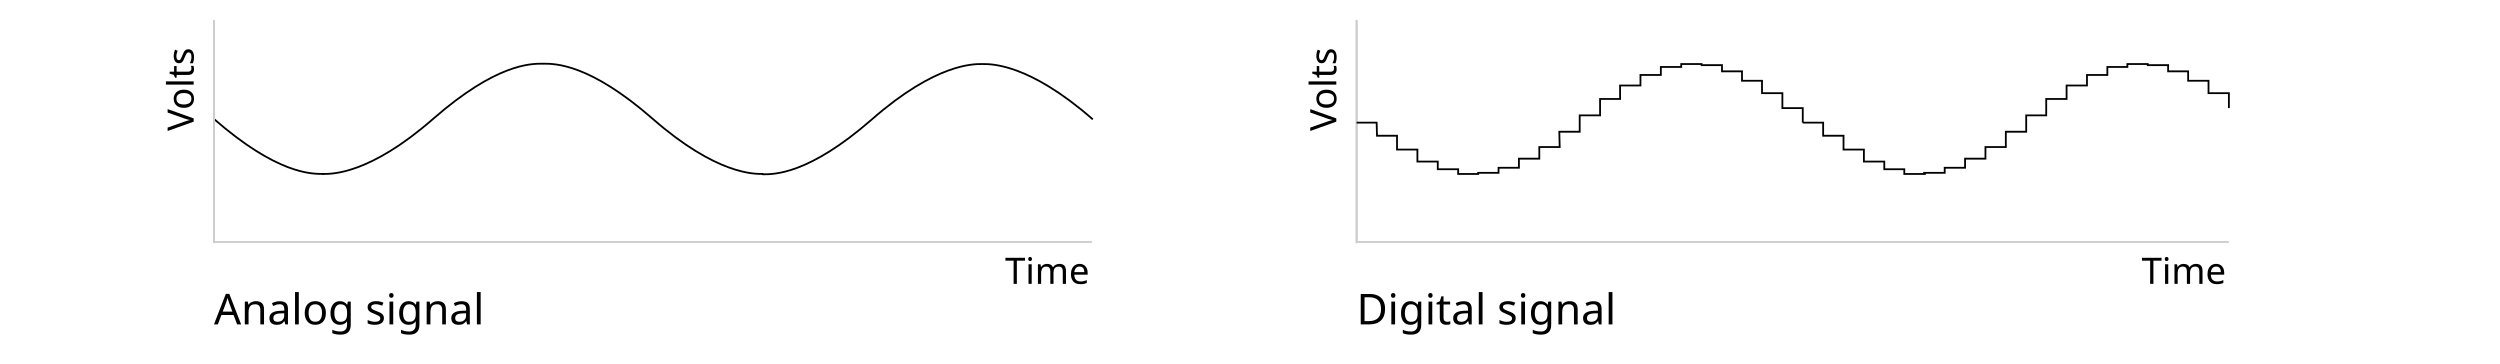
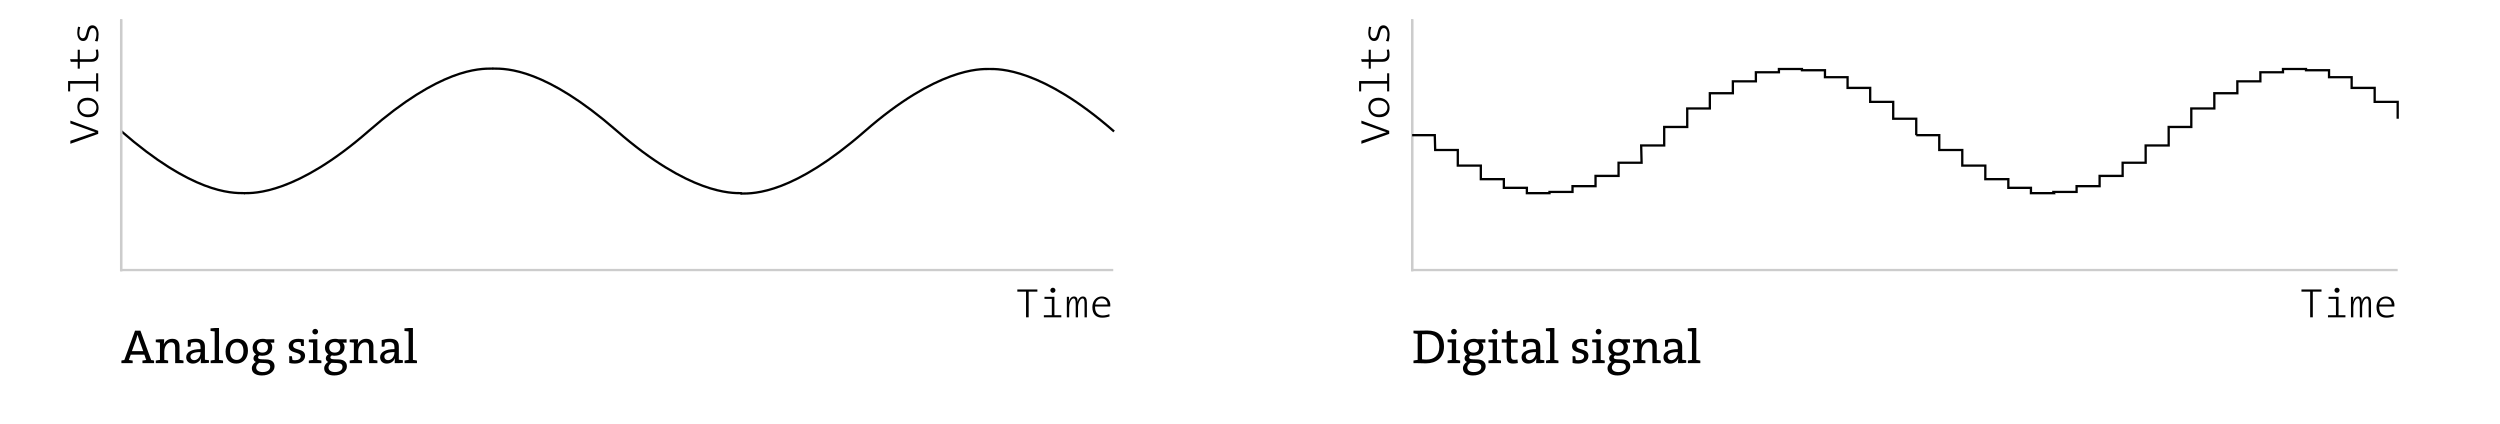
- <svg xmlns="http://www.w3.org/2000/svg" version="1.1" id="Layer_1" x="0px" y="0px" viewBox="0 0 687 100" enable-background="new 0 0 687 100" xml:space="preserve">
-   <line fill="none" stroke="#CCCCCC" stroke-width="0.5" x1="372.8" y1="5.5" x2="372.8" y2="66.8" />
-   <path fill="none" stroke="#010101" stroke-width="0.117" d="M613.2,100" />
-   <line fill="none" stroke="#CCCCCC" stroke-width="0.5" x1="372.9" y1="66.5" x2="612.5" y2="66.5" />
+ <svg xmlns="http://www.w3.org/2000/svg" version="1.1" id="Layer_1" x="0px" y="0px" width="650px" height="110px" viewBox="-19 0 650 110" enable-background="new -19 0 650 110" xml:space="preserve">
+   <line fill="none" stroke="#CCCCCC" stroke-width="0.6" x1="348.162" y1="5.001" x2="348.162" y2="70.532" />
+   <line fill="none" stroke="#CCCCCC" stroke-width="0.6" x1="348.269" y1="70.21" x2="604.399" y2="70.21" />
  <g>
-     <text transform="matrix(1 0 0 1 588.5214 77.9991)" font-family="'TheSansMono-W3Light'" font-size="10.034">Time</text>
+     <g enable-background="new    ">
+       <path d="M582.329,75.83v6.672h-0.687V75.83h-2.264v-0.568h5.214v0.568H582.329z" />
+       <path d="M586.275,82.502v-0.547h2.07v-4.248h-1.909v-0.536h2.585v4.784h1.792v0.547H586.275z M589.29,75.465    c0,0.365-0.29,0.665-0.665,0.665c-0.364,0-0.665-0.3-0.665-0.665c0-0.364,0.301-0.654,0.665-0.654    C589,74.811,589.29,75.101,589.29,75.465z" />
+       <path d="M596.852,82.502v-3.529c0-0.954-0.096-1.373-0.536-1.373c-0.558,0-1.158,1.041-1.158,2.328v2.574h-0.601v-3.476    c0-1.008-0.14-1.427-0.579-1.427c-0.548,0-1.116,1.041-1.116,2.328v2.574h-0.611v-5.331h0.579c0,0.461-0.032,0.868-0.086,1.341    l0.011,0.011c0.204-0.858,0.676-1.438,1.373-1.438c0.708,0,0.955,0.568,0.912,1.416c0.215-0.848,0.687-1.416,1.395-1.416    c0.74,0,1.03,0.601,1.03,1.673v3.744H596.852z" />
+       <path d="M603.534,79.702h-3.937c-0.011,0.043-0.011,0.086-0.011,0.14c0,1.566,0.805,2.178,1.995,2.178    c0.558,0,1.33-0.161,1.716-0.354l0.064,0.59c-0.482,0.204-1.223,0.344-1.898,0.344c-1.599,0-2.574-0.869-2.574-2.746    c0-1.588,0.997-2.778,2.445-2.778c1.459,0,2.221,1.094,2.221,2.231C603.556,79.392,603.556,79.552,603.534,79.702z M601.292,77.6    c-0.794,0-1.512,0.568-1.641,1.577h3.186C602.837,78.2,602.161,77.6,601.292,77.6z" />
+     </g>
  </g>
  <g>
-     <text transform="matrix(0 -1 1 0 367.2178 35.9948)" font-family="'TheSansMono-W3Light'" font-size="10.034">Volts</text>
+     <g enable-background="new    ">
+       <path d="M342.195,34.017v0.794l-7.24,2.575v-0.794l4.966-1.695c0.44-0.15,1.02-0.354,1.566-0.515v-0.011    c-0.525-0.139-1.072-0.343-1.62-0.536l-4.912-1.749v-0.729L342.195,34.017z" />
+       <path d="M342.292,28.043c0,1.427-0.88,2.435-2.746,2.435c-1.491,0-2.778-0.998-2.778-2.628c0-1.255,0.697-2.435,2.682-2.435    C341.005,25.415,342.292,26.456,342.292,28.043z M337.325,27.936c0,0.923,0.676,1.834,2.167,1.834    c1.416,0,2.231-0.708,2.231-1.845c0-0.922-0.676-1.812-2.242-1.812C338.141,26.112,337.325,26.777,337.325,27.936z" />
+       <path d="M334.901,21.747v2.017h-0.537v-2.692h7.284v-2.017h0.547v4.709h-0.547v-2.017H334.901z" />
+       <path d="M342.281,14.292c0,1.03-0.525,1.77-1.781,1.77h-3.089v1.791h-0.547v-1.791h-1.803l-0.182-0.676h1.984V12.93h0.547v2.456    h2.854c1.051,0,1.427-0.536,1.427-1.276c0-0.365-0.043-0.836-0.14-1.169l0.568-0.075    C342.228,13.284,342.281,13.874,342.281,14.292z" />
+       <path d="M342.292,8.908c0,0.718-0.086,1.384-0.279,1.877l-0.676-0.139c0.247-0.494,0.397-1.116,0.397-1.856    c0-0.729-0.301-1.491-0.944-1.491c-1.48,0-0.558,3.358-2.521,3.358c-0.837,0-1.513-0.729-1.513-2.135    c0-0.558,0.086-1.148,0.193-1.577l0.579,0.107c-0.172,0.515-0.247,1.019-0.247,1.545c0,0.912,0.397,1.352,0.891,1.352    c1.405,0,0.536-3.369,2.521-3.369C341.788,6.58,342.292,7.738,342.292,8.908z" />
+     </g>
  </g>
  <g>
-     <text transform="matrix(1 0 0 1 372.791 89.1485)" fill="#010101" font-family="'TheSerif-HP5Plain'" font-size="11.706">Digital signal</text>
+     <g enable-background="new    ">
+       <path fill="#010101" d="M351.719,94.471c-0.852,0-1.665-0.05-2.128-0.05h-1.088v-0.676c0.325-0.075,0.713-0.138,1.088-0.162v-6.77    c-0.375-0.025-0.763-0.088-1.088-0.163v-0.675h1.063c0.663,0,1.626-0.038,2.54-0.038c2.715,0,4.329,1.264,4.329,4.167    C356.436,92.994,354.483,94.471,351.719,94.471z M352.006,86.876c-0.45,0-0.95,0.025-1.276,0.038v6.506    c0.326,0.05,0.776,0.075,1.127,0.075c1.989,0,3.365-1.026,3.365-3.315C355.222,88.027,354.195,86.876,352.006,86.876z" />
+       <path fill="#010101" d="M357.375,94.421v-0.676c0.325-0.075,0.713-0.138,1.088-0.162v-4.492c-0.3-0.05-0.726-0.101-1.088-0.125    V88.29c0.625-0.075,1.488-0.125,2.214-0.088v5.381c0.363,0.024,0.738,0.087,1.052,0.162v0.676H357.375z M359.039,86.964    c-0.413,0-0.751-0.313-0.751-0.726c0-0.413,0.338-0.738,0.751-0.738c0.4,0,0.738,0.325,0.738,0.738    C359.777,86.639,359.439,86.964,359.039,86.964z" />
+       <path fill="#010101" d="M363.981,97.624c-1.602,0-2.615-0.663-2.615-1.864c0-0.726,0.476-1.339,1.039-1.651    c-0.375-0.163-0.613-0.514-0.613-0.926c0-0.438,0.275-0.852,0.688-1.052c-0.563-0.338-0.913-0.9-0.913-1.714    c0-1.251,0.938-2.327,2.64-2.327c0.338,0,0.563,0.037,0.876,0.112h2.114v0.889h-1.026c0.313,0.25,0.501,0.663,0.501,1.151    c0,1.275-0.863,2.252-2.628,2.252c-0.25,0-0.438-0.025-0.663-0.088c-0.263,0.125-0.4,0.325-0.4,0.525    c0,0.351,0.313,0.463,1.063,0.488l1.139,0.037c1.339,0.051,2.09,0.676,2.09,1.802C367.272,96.573,365.934,97.624,363.981,97.624z     M364.857,94.396l-1.201-0.05c-0.112,0-0.263,0-0.362-0.013c-0.488,0.338-0.801,0.751-0.801,1.227c0,0.738,0.7,1.176,1.676,1.176    c1.265,0,1.965-0.575,1.965-1.339C366.134,94.796,365.733,94.421,364.857,94.396z M364.157,88.928    c-0.938,0-1.477,0.601-1.477,1.389c0,0.864,0.513,1.364,1.438,1.364c0.889,0,1.439-0.5,1.439-1.364    C365.559,89.466,365.058,88.928,364.157,88.928z" />
+       <path fill="#010101" d="M367.999,94.421v-0.676c0.325-0.075,0.713-0.138,1.088-0.162v-4.492c-0.3-0.05-0.726-0.101-1.088-0.125    V88.29c0.625-0.075,1.488-0.125,2.214-0.088v5.381c0.363,0.024,0.738,0.087,1.052,0.162v0.676H367.999z M369.663,86.964    c-0.413,0-0.751-0.313-0.751-0.726c0-0.413,0.338-0.738,0.751-0.738c0.4,0,0.738,0.325,0.738,0.738    C370.401,86.639,370.063,86.964,369.663,86.964z" />
+       <path fill="#010101" d="M374.393,94.521c-1.276,0-1.664-0.526-1.664-1.865v-3.578h-1.276v-0.876h1.276v-2.015l1.126-0.312v2.327    h1.739v0.876h-1.739v3.178c0,1.026,0.2,1.302,0.889,1.302c0.288,0,0.563-0.038,0.788-0.101l0.113,0.927    C375.281,94.471,374.793,94.521,374.393,94.521z" />
+       <path fill="#010101" d="M380.399,94.421c0-0.438,0.013-0.889,0.075-1.238h-0.025c-0.3,0.763-1.089,1.351-2.114,1.351    c-1.026,0-1.727-0.638-1.727-1.639c0-1.339,1.389-2.127,3.729-2.127v-0.463c0-0.876-0.312-1.364-1.302-1.364    c-0.375,0-0.812,0.062-1.163,0.175c-0.025,0.313-0.088,0.664-0.15,1.014h-0.7v-1.701c0.625-0.2,1.376-0.351,2.114-0.351    c1.826,0,2.34,0.839,2.34,2.077v3.378c0.3,0.051,0.713,0.101,1.051,0.125v0.676C381.938,94.408,381.075,94.458,380.399,94.421z     M380.337,91.543c-1.952,0-2.628,0.488-2.628,1.176c0,0.538,0.376,0.927,0.951,0.927c1.001,0,1.677-0.989,1.677-1.965V91.543z" />
+       <path fill="#010101" d="M382.966,94.421v-0.676c0.312-0.075,0.688-0.138,1.051-0.162v-7.407c-0.301-0.051-0.713-0.101-1.076-0.126    v-0.675c0.638-0.075,1.477-0.126,2.202-0.088v8.296c0.363,0.024,0.738,0.087,1.051,0.162v0.676H382.966z" />
+       <path fill="#010101" d="M391.337,94.533c-0.488,0-1.051-0.05-1.464-0.162v-1.765h0.688c0.062,0.301,0.112,0.663,0.15,0.988    c0.212,0.051,0.487,0.062,0.738,0.062c0.838,0,1.413-0.375,1.413-0.976c0-1.376-3.128-0.562-3.128-2.728    c0-1.063,0.876-1.864,2.503-1.864c0.438,0,0.963,0.062,1.438,0.175v1.702h-0.688c-0.074-0.313-0.125-0.663-0.149-0.977    c-0.213-0.05-0.463-0.074-0.701-0.074c-0.838,0-1.264,0.35-1.264,0.913c0,1.401,3.115,0.625,3.115,2.69    C393.989,93.646,392.988,94.533,391.337,94.533z" />
+       <path fill="#010101" d="M394.966,94.421v-0.676c0.325-0.075,0.713-0.138,1.088-0.162v-4.492c-0.3-0.05-0.726-0.101-1.088-0.125    V88.29c0.625-0.075,1.488-0.125,2.214-0.088v5.381c0.363,0.024,0.738,0.087,1.052,0.162v0.676H394.966z M396.63,86.964    c-0.413,0-0.751-0.313-0.751-0.726c0-0.413,0.338-0.738,0.751-0.738c0.4,0,0.738,0.325,0.738,0.738    C397.368,86.639,397.03,86.964,396.63,86.964z" />
+       <path fill="#010101" d="M401.572,97.624c-1.602,0-2.614-0.663-2.614-1.864c0-0.726,0.475-1.339,1.038-1.651    c-0.375-0.163-0.613-0.514-0.613-0.926c0-0.438,0.275-0.852,0.688-1.052c-0.563-0.338-0.914-0.9-0.914-1.714    c0-1.251,0.938-2.327,2.641-2.327c0.338,0,0.562,0.037,0.876,0.112h2.114v0.889h-1.025c0.312,0.25,0.5,0.663,0.5,1.151    c0,1.275-0.863,2.252-2.628,2.252c-0.25,0-0.438-0.025-0.663-0.088c-0.263,0.125-0.4,0.325-0.4,0.525    c0,0.351,0.313,0.463,1.063,0.488l1.139,0.037c1.339,0.051,2.09,0.676,2.09,1.802C404.863,96.573,403.524,97.624,401.572,97.624z     M402.448,94.396l-1.201-0.05c-0.112,0-0.263,0-0.362-0.013c-0.488,0.338-0.801,0.751-0.801,1.227c0,0.738,0.7,1.176,1.677,1.176    c1.264,0,1.964-0.575,1.964-1.339C403.725,94.796,403.324,94.421,402.448,94.396z M401.748,88.928    c-0.938,0-1.477,0.601-1.477,1.389c0,0.864,0.513,1.364,1.438,1.364c0.889,0,1.439-0.5,1.439-1.364    C403.149,89.466,402.648,88.928,401.748,88.928z" />
+       <path fill="#010101" d="M410.632,94.421v-4.004c0-0.876-0.237-1.401-1.051-1.401c-1.026,0-1.777,1.051-1.777,2.428v2.14    c0.338,0.024,0.701,0.074,1.001,0.162v0.676h-3.215v-0.676c0.325-0.075,0.713-0.138,1.088-0.162v-4.492    c-0.3-0.05-0.726-0.101-1.088-0.125V88.29c0.625-0.075,1.488-0.125,2.177-0.088c0,0.363-0.025,0.938-0.088,1.313h0.013    c0.363-0.851,1.139-1.426,2.202-1.426c1.414,0,1.864,0.889,1.864,1.989v3.504c0.363,0.024,0.738,0.087,1.039,0.162v0.676H410.632z    " />
+       <path fill="#010101" d="M417.29,94.421c0-0.438,0.013-0.889,0.075-1.238h-0.025c-0.3,0.763-1.089,1.351-2.114,1.351    c-1.026,0-1.727-0.638-1.727-1.639c0-1.339,1.389-2.127,3.729-2.127v-0.463c0-0.876-0.312-1.364-1.302-1.364    c-0.375,0-0.812,0.062-1.163,0.175c-0.025,0.313-0.088,0.664-0.15,1.014h-0.7v-1.701c0.625-0.2,1.376-0.351,2.114-0.351    c1.826,0,2.34,0.839,2.34,2.077v3.378c0.3,0.051,0.713,0.101,1.051,0.125v0.676C418.829,94.408,417.966,94.458,417.29,94.421z     M417.228,91.543c-1.952,0-2.628,0.488-2.628,1.176c0,0.538,0.376,0.927,0.951,0.927c1.001,0,1.677-0.989,1.677-1.965V91.543z" />
+       <path fill="#010101" d="M419.855,94.421v-0.676c0.312-0.075,0.688-0.138,1.051-0.162v-7.407c-0.301-0.051-0.713-0.101-1.076-0.126    v-0.675c0.638-0.075,1.477-0.126,2.202-0.088v8.296c0.363,0.024,0.738,0.087,1.051,0.162v0.676H419.855z" />
+     </g>
  </g>
-   <line fill="none" stroke="#CCCCCC" stroke-width="0.5" x1="372.8" y1="5.5" x2="372.8" y2="66.8" />
+   <line fill="none" stroke="#CCCCCC" stroke-width="0.6" x1="348.162" y1="5.001" x2="348.162" y2="70.532" />
  <g>
-     <path fill="none" stroke="#010101" stroke-width="0.5" stroke-linecap="round" d="M58.8,32.7c17.3,15.1,26.7,15.1,30,15.1" />
-     <path fill="none" stroke="#010101" stroke-width="0.5" stroke-linecap="round" d="M88.8,47.8c2.2,0,12.6,0.3,30.3-15.2   c17.3-15.1,26.7-15.1,30-15.1" />
-     <path fill="none" stroke="#010101" stroke-width="0.5" stroke-linecap="round" d="M269.9,17.6c-2.2,0-12.6-0.3-30.3,15.2   c-17.3,15.1-26.7,15.1-30,15.1" />
-     <path fill="none" stroke="#010101" stroke-width="0.5" stroke-linecap="round" d="M209.6,47.8c-2.2,0-12.6,0.3-30.3-15.2   c-17.3-15.1-26.7-15.1-30-15.1" />
+     <path fill="none" stroke="#010101" stroke-width="0.6" stroke-linecap="round" d="M12.497,34.079   C30.991,50.22,41.04,50.22,44.567,50.22" />
+     <path fill="none" stroke="#010101" stroke-width="0.6" stroke-linecap="round" d="M44.567,50.22   c2.352,0,13.469,0.321,32.391-16.248C95.451,17.83,105.5,17.83,109.027,17.83" />
+     <path fill="none" stroke="#010101" stroke-width="0.6" stroke-linecap="round" d="M238.162,17.937   c-2.352,0-13.469-0.32-32.391,16.249c-18.493,16.142-28.542,16.142-32.069,16.142" />
+     <path fill="none" stroke="#010101" stroke-width="0.6" stroke-linecap="round" d="M173.702,50.22   c-2.352,0-13.47,0.321-32.391-16.248c-18.494-16.143-28.543-16.143-32.07-16.143" />
  </g>
-   <line fill="none" stroke="#CCCCCC" stroke-width="0.5" x1="58.8" y1="5.5" x2="58.8" y2="66.8" />
-   <path fill="#010101" d="M299.2,100" />
-   <line fill="none" stroke="#CCCCCC" stroke-width="0.5" x1="58.9" y1="66.5" x2="300.1" y2="66.5" />
+   <line fill="none" stroke="#CCCCCC" stroke-width="0.6" x1="12.497" y1="5.001" x2="12.497" y2="70.532" />
+   <line fill="none" stroke="#CCCCCC" stroke-width="0.6" x1="12.604" y1="70.21" x2="270.446" y2="70.21" />
  <g>
-     <text transform="matrix(1 0 0 1 276.1968 77.9991)" font-family="'TheSansMono-W3Light'" font-size="10.034">Time</text>
+     <g enable-background="new    ">
+       <path d="M248.456,75.83v6.672h-0.687V75.83h-2.264v-0.568h5.213v0.568H248.456z" />
+       <path d="M252.402,82.502v-0.547h2.07v-4.248h-1.91v-0.536h2.585v4.784h1.792v0.547H252.402z M255.417,75.465    c0,0.365-0.29,0.665-0.665,0.665c-0.365,0-0.665-0.3-0.665-0.665c0-0.364,0.3-0.654,0.665-0.654    C255.127,74.811,255.417,75.101,255.417,75.465z" />
+       <path d="M262.979,82.502v-3.529c0-0.954-0.097-1.373-0.537-1.373c-0.558,0-1.158,1.041-1.158,2.328v2.574h-0.601v-3.476    c0-1.008-0.139-1.427-0.579-1.427c-0.547,0-1.116,1.041-1.116,2.328v2.574h-0.611v-5.331h0.58c0,0.461-0.032,0.868-0.086,1.341    l0.011,0.011c0.204-0.858,0.676-1.438,1.373-1.438c0.708,0,0.955,0.568,0.912,1.416c0.214-0.848,0.687-1.416,1.395-1.416    c0.74,0,1.03,0.601,1.03,1.673v3.744H262.979z" />
+       <path d="M269.661,79.702h-3.937c-0.011,0.043-0.011,0.086-0.011,0.14c0,1.566,0.804,2.178,1.995,2.178    c0.558,0,1.33-0.161,1.716-0.354l0.064,0.59c-0.483,0.204-1.223,0.344-1.899,0.344c-1.598,0-2.574-0.869-2.574-2.746    c0-1.588,0.998-2.778,2.446-2.778c1.458,0,2.22,1.094,2.22,2.231C269.682,79.392,269.682,79.552,269.661,79.702z M267.419,77.6    c-0.794,0-1.513,0.568-1.642,1.577h3.186C268.963,78.2,268.288,77.6,267.419,77.6z" />
+     </g>
  </g>
  <g>
-     <text transform="matrix(0 -1 1 0 53.2212 35.9948)" font-family="'TheSansMono-W3Light'" font-size="10.034">Volts</text>
+     <g enable-background="new    ">
+       <path d="M6.534,34.017v0.794l-7.241,2.575v-0.794l4.967-1.695c0.439-0.15,1.019-0.354,1.566-0.515v-0.011    c-0.525-0.139-1.073-0.343-1.62-0.536l-4.913-1.749v-0.729L6.534,34.017z" />
+       <path d="M6.63,28.043c0,1.427-0.88,2.435-2.746,2.435c-1.491,0-2.778-0.998-2.778-2.628c0-1.255,0.697-2.435,2.682-2.435    C5.343,25.415,6.63,26.456,6.63,28.043z M1.664,27.936c0,0.923,0.676,1.834,2.167,1.834c1.416,0,2.231-0.708,2.231-1.845    c0-0.922-0.676-1.812-2.242-1.812C2.479,26.112,1.664,26.777,1.664,27.936z" />
+       <path d="M-0.761,21.747v2.017h-0.536v-2.692h7.284v-2.017h0.547v4.709H5.987v-2.017H-0.761z" />
+       <path d="M6.62,14.292c0,1.03-0.526,1.77-1.781,1.77H1.75v1.791H1.203v-1.791H-0.6l-0.183-0.676h1.985V12.93H1.75v2.456h2.854    c1.051,0,1.426-0.536,1.426-1.276c0-0.365-0.042-0.836-0.139-1.169l0.568-0.075C6.566,13.284,6.62,13.874,6.62,14.292z" />
+       <path d="M6.63,8.908c0,0.718-0.086,1.384-0.279,1.877l-0.676-0.139C5.922,10.152,6.072,9.53,6.072,8.79    c0-0.729-0.3-1.491-0.944-1.491c-1.48,0-0.558,3.358-2.521,3.358c-0.836,0-1.512-0.729-1.512-2.135    c0-0.558,0.086-1.148,0.193-1.577l0.58,0.107C1.696,7.566,1.621,8.071,1.621,8.597c0,0.912,0.397,1.352,0.891,1.352    c1.405,0,0.536-3.369,2.521-3.369C6.126,6.58,6.63,7.738,6.63,8.908z" />
+     </g>
  </g>
  <g>
-     <text transform="matrix(1 0 0 1 58.7944 89.1485)" fill="#010101" font-family="'TheSerif-HP5Plain'" font-size="11.706">Analog signal</text>
+     <g enable-background="new    ">
+       <path fill="#010101" d="M18.035,94.421v-0.676c0.3-0.062,0.65-0.125,0.976-0.15l-0.488-1.389h-3.528l-0.488,1.389    c0.325,0.025,0.688,0.088,0.988,0.15v0.676h-2.928v-0.676c0.225-0.062,0.538-0.125,0.763-0.138l2.778-7.632h1.401l2.79,7.632    c0.225,0.013,0.538,0.075,0.763,0.138v0.676H18.035z M17.159,88.303c-0.15-0.438-0.275-0.813-0.388-1.227h-0.025    c-0.101,0.4-0.226,0.788-0.363,1.214l-1.088,3.003h2.94L17.159,88.303z" />
+       <path fill="#010101" d="M26.544,94.421v-4.004c0-0.876-0.238-1.401-1.051-1.401c-1.026,0-1.777,1.051-1.777,2.428v2.14    c0.338,0.024,0.701,0.074,1.001,0.162v0.676h-3.216v-0.676c0.325-0.075,0.713-0.138,1.088-0.162v-4.492    c-0.3-0.05-0.726-0.101-1.088-0.125V88.29c0.625-0.075,1.489-0.125,2.177-0.088c0,0.363-0.025,0.938-0.088,1.313h0.013    c0.363-0.851,1.139-1.426,2.202-1.426c1.414,0,1.864,0.889,1.864,1.989v3.504c0.363,0.024,0.738,0.087,1.039,0.162v0.676H26.544z" />
+       <path fill="#010101" d="M33.202,94.421c0-0.438,0.012-0.889,0.075-1.238h-0.025c-0.3,0.763-1.088,1.351-2.114,1.351    s-1.727-0.638-1.727-1.639c0-1.339,1.389-2.127,3.729-2.127v-0.463c0-0.876-0.313-1.364-1.301-1.364    c-0.375,0-0.813,0.062-1.164,0.175c-0.025,0.313-0.088,0.664-0.15,1.014h-0.701v-1.701c0.625-0.2,1.376-0.351,2.115-0.351    c1.827,0,2.34,0.839,2.34,2.077v3.378c0.3,0.051,0.713,0.101,1.051,0.125v0.676C34.741,94.408,33.877,94.458,33.202,94.421z     M33.139,91.543c-1.952,0-2.627,0.488-2.627,1.176c0,0.538,0.375,0.927,0.951,0.927c1.001,0,1.677-0.989,1.677-1.965V91.543z" />
+       <path fill="#010101" d="M35.767,94.421v-0.676c0.313-0.075,0.688-0.138,1.051-0.162v-7.407c-0.3-0.051-0.713-0.101-1.076-0.126    v-0.675c0.638-0.075,1.477-0.126,2.202-0.088v8.296c0.363,0.024,0.738,0.087,1.051,0.162v0.676H35.767z" />
+       <path fill="#010101" d="M42.437,94.533c-1.702,0-2.79-0.976-2.79-3.128c0-1.864,1.151-3.315,3.028-3.315    c1.577,0,2.79,0.863,2.79,3.128C45.464,93.082,44.313,94.533,42.437,94.533z M42.574,89.028c-0.914,0-1.764,0.688-1.764,2.29    c0,1.438,0.601,2.265,1.751,2.265c0.926,0,1.739-0.727,1.739-2.277C44.301,89.854,43.7,89.028,42.574,89.028z" />
+       <path fill="#010101" d="M49.094,97.624c-1.602,0-2.615-0.663-2.615-1.864c0-0.726,0.476-1.339,1.039-1.651    c-0.375-0.163-0.613-0.514-0.613-0.926c0-0.438,0.275-0.852,0.688-1.052c-0.563-0.338-0.914-0.9-0.914-1.714    c0-1.251,0.938-2.327,2.64-2.327c0.338,0,0.563,0.037,0.876,0.112h2.114v0.889h-1.026c0.313,0.25,0.5,0.663,0.5,1.151    c0,1.275-0.863,2.252-2.627,2.252c-0.25,0-0.438-0.025-0.663-0.088c-0.263,0.125-0.4,0.325-0.4,0.525    c0,0.351,0.312,0.463,1.063,0.488l1.139,0.037c1.338,0.051,2.089,0.676,2.089,1.802C52.385,96.573,51.046,97.624,49.094,97.624z     M49.97,94.396l-1.201-0.05c-0.112,0-0.263,0-0.363-0.013c-0.488,0.338-0.801,0.751-0.801,1.227c0,0.738,0.701,1.176,1.677,1.176    c1.264,0,1.964-0.575,1.964-1.339C51.246,94.796,50.846,94.421,49.97,94.396z M49.269,88.928c-0.938,0-1.476,0.601-1.476,1.389    c0,0.864,0.513,1.364,1.438,1.364c0.889,0,1.439-0.5,1.439-1.364C50.67,89.466,50.17,88.928,49.269,88.928z" />
+       <path fill="#010101" d="M57.666,94.533c-0.488,0-1.051-0.05-1.464-0.162v-1.765h0.688c0.062,0.301,0.112,0.663,0.15,0.988    c0.213,0.051,0.488,0.062,0.738,0.062c0.838,0,1.414-0.375,1.414-0.976c0-1.376-3.128-0.562-3.128-2.728    c0-1.063,0.876-1.864,2.502-1.864c0.438,0,0.964,0.062,1.439,0.175v1.702h-0.688c-0.075-0.313-0.125-0.663-0.15-0.977    c-0.212-0.05-0.463-0.074-0.701-0.074c-0.838,0-1.264,0.35-1.264,0.913c0,1.401,3.116,0.625,3.116,2.69    C60.318,93.646,59.317,94.533,57.666,94.533z" />
+       <path fill="#010101" d="M61.295,94.421v-0.676c0.325-0.075,0.713-0.138,1.089-0.162v-4.492c-0.301-0.05-0.726-0.101-1.089-0.125    V88.29c0.625-0.075,1.489-0.125,2.215-0.088v5.381c0.363,0.024,0.738,0.087,1.051,0.162v0.676H61.295z M62.959,86.964    c-0.413,0-0.75-0.313-0.75-0.726c0-0.413,0.338-0.738,0.75-0.738c0.4,0,0.738,0.325,0.738,0.738    C63.697,86.639,63.359,86.964,62.959,86.964z" />
+       <path fill="#010101" d="M67.902,97.624c-1.602,0-2.615-0.663-2.615-1.864c0-0.726,0.476-1.339,1.039-1.651    c-0.375-0.163-0.613-0.514-0.613-0.926c0-0.438,0.275-0.852,0.688-1.052c-0.563-0.338-0.914-0.9-0.914-1.714    c0-1.251,0.938-2.327,2.64-2.327c0.338,0,0.563,0.037,0.876,0.112h2.114v0.889h-1.026c0.313,0.25,0.5,0.663,0.5,1.151    c0,1.275-0.863,2.252-2.627,2.252c-0.25,0-0.438-0.025-0.663-0.088c-0.263,0.125-0.4,0.325-0.4,0.525    c0,0.351,0.312,0.463,1.063,0.488l1.139,0.037c1.338,0.051,2.089,0.676,2.089,1.802C71.192,96.573,69.854,97.624,67.902,97.624z     M68.777,94.396l-1.201-0.05c-0.112,0-0.263,0-0.363-0.013c-0.488,0.338-0.801,0.751-0.801,1.227c0,0.738,0.701,1.176,1.677,1.176    c1.264,0,1.964-0.575,1.964-1.339C70.054,94.796,69.653,94.421,68.777,94.396z M68.077,88.928c-0.938,0-1.476,0.601-1.476,1.389    c0,0.864,0.513,1.364,1.438,1.364c0.889,0,1.439-0.5,1.439-1.364C69.478,89.466,68.978,88.928,68.077,88.928z" />
+       <path fill="#010101" d="M76.961,94.421v-4.004c0-0.876-0.238-1.401-1.051-1.401c-1.026,0-1.776,1.051-1.776,2.428v2.14    c0.338,0.024,0.701,0.074,1.001,0.162v0.676h-3.216v-0.676c0.325-0.075,0.713-0.138,1.089-0.162v-4.492    c-0.301-0.05-0.726-0.101-1.089-0.125V88.29c0.625-0.075,1.489-0.125,2.177-0.088c0,0.363-0.025,0.938-0.087,1.313h0.012    c0.363-0.851,1.139-1.426,2.202-1.426c1.414,0,1.864,0.889,1.864,1.989v3.504c0.363,0.024,0.738,0.087,1.039,0.162v0.676H76.961z" />
+       <path fill="#010101" d="M83.619,94.421c0-0.438,0.013-0.889,0.075-1.238h-0.025c-0.3,0.763-1.088,1.351-2.114,1.351    c-1.026,0-1.727-0.638-1.727-1.639c0-1.339,1.389-2.127,3.729-2.127v-0.463c0-0.876-0.313-1.364-1.301-1.364    c-0.375,0-0.813,0.062-1.164,0.175c-0.025,0.313-0.088,0.664-0.15,1.014h-0.701v-1.701c0.625-0.2,1.376-0.351,2.115-0.351    c1.827,0,2.34,0.839,2.34,2.077v3.378c0.3,0.051,0.713,0.101,1.051,0.125v0.676C85.158,94.408,84.295,94.458,83.619,94.421z     M83.557,91.543c-1.952,0-2.628,0.488-2.628,1.176c0,0.538,0.375,0.927,0.951,0.927c1.001,0,1.677-0.989,1.677-1.965V91.543z" />
+       <path fill="#010101" d="M86.185,94.421v-0.676c0.313-0.075,0.688-0.138,1.051-0.162v-7.407c-0.3-0.051-0.713-0.101-1.076-0.126    v-0.675c0.638-0.075,1.477-0.126,2.202-0.088v8.296c0.363,0.024,0.738,0.087,1.051,0.162v0.676H86.185z" />
+     </g>
  </g>
-   <line fill="none" stroke="#CCCCCC" stroke-width="0.5" x1="58.8" y1="5.5" x2="58.8" y2="66.8" />
+   <line fill="none" stroke="#CCCCCC" stroke-width="0.6" x1="12.497" y1="5.001" x2="12.497" y2="70.532" />
  <g>
-     <path fill="none" stroke="#010101" stroke-width="0.5" d="M270,17.6c2.2,0,12.6-0.3,30.3,15.2" />
+     <path fill="none" stroke="#010101" stroke-width="0.6" d="M238.27,17.937c2.352,0,13.469-0.32,32.391,16.249" />
  </g>
-   <polyline fill="none" stroke="#010101" stroke-width="0.5" points="372.8,33.7 378.3,33.7 378.4,37.3 383.9,37.3 383.9,41.1   389.5,41.1 389.5,44.4 395.1,44.4 395.1,46.5 400.7,46.5 400.7,47.8 406.2,47.8 406.2,47.5 411.8,47.5 411.8,46.1 417.4,46.1   417.4,43.6 423,43.6 423,40.4 428.6,40.4 428.5,36.2 434.1,36.2 434.1,31.7 439.7,31.7 439.7,27.2 445.2,27.2 445.2,23.5   450.8,23.5 450.8,20.6 456.4,20.6 456.4,18.4 462,18.4 462,17.6 467.6,17.6 467.6,17.9 473.2,17.9 473.2,19.6 478.7,19.6   478.7,22.2 484.2,22.2 484.2,25.6 489.8,25.6 489.8,29.7 495.4,29.7 495.4,33.7 " />
-   <polyline fill="none" stroke="#010101" stroke-width="0.5" points="495.4,33.7 501,33.7 501,37.3 506.6,37.3 506.6,41.1 512.2,41.1   512.2,44.4 517.8,44.4 517.8,46.5 523.3,46.5 523.3,47.8 528.9,47.8 528.8,47.5 534.4,47.5 534.4,46.1 540,46.1 540,43.6   545.6,43.6 545.6,40.4 551.2,40.4 551.2,36.2 556.8,36.2 556.8,31.7 562.3,31.7 562.3,27.2 567.9,27.2 567.9,23.5 573.5,23.5   573.5,20.6 579.1,20.6 579.1,18.4 584.6,18.4 584.6,17.6 590.2,17.6 590.2,17.9 595.8,17.9 595.8,19.6 601.3,19.6 601.3,22.2   606.9,22.2 606.9,25.6 612.5,25.6 612.5,29.7 " />
+   <polyline fill="none" stroke="#010101" stroke-width="0.6" points="348.162,35.148 354.042,35.148 354.148,38.997 360.027,38.997   360.027,43.058 366.015,43.058 366.015,46.585 372.001,46.585 372.001,48.832 377.986,48.832 377.986,50.22 383.867,50.22   383.867,49.9 389.853,49.9 389.853,48.404 395.839,48.404 395.839,45.731 401.826,45.731 401.826,42.31 407.812,42.31   407.705,37.82 413.691,37.82 413.691,33.009 419.679,33.009 419.679,28.199 425.558,28.199 425.558,24.244 431.544,24.244   431.544,21.144 437.529,21.144 437.529,18.792 443.517,18.792 443.517,17.937 449.503,17.937 449.503,18.257 455.489,18.257   455.489,20.075 461.369,20.075 461.369,22.854 467.248,22.854 467.248,26.489 473.234,26.489 473.234,30.872 479.222,30.872   479.222,35.148 " />
+   <polyline fill="none" stroke="#010101" stroke-width="0.6" points="479.222,35.148 485.207,35.148 485.207,38.997 491.193,38.997   491.193,43.058 497.181,43.058 497.181,46.585 503.166,46.585 503.166,48.832 509.046,48.832 509.046,50.22 515.032,50.22   514.925,49.9 520.912,49.9 520.912,48.404 526.897,48.404 526.897,45.731 532.885,45.731 532.885,42.31 538.871,42.31   538.871,37.82 544.856,37.82 544.856,33.009 550.736,33.009 550.736,28.199 556.724,28.199 556.724,24.244 562.709,24.244   562.709,21.144 568.696,21.144 568.696,18.792 574.575,18.792 574.575,17.937 580.562,17.937 580.562,18.257 586.548,18.257   586.548,20.075 592.428,20.075 592.428,22.854 598.414,22.854 598.414,26.489 604.399,26.489 604.399,30.872 " />
</svg>
